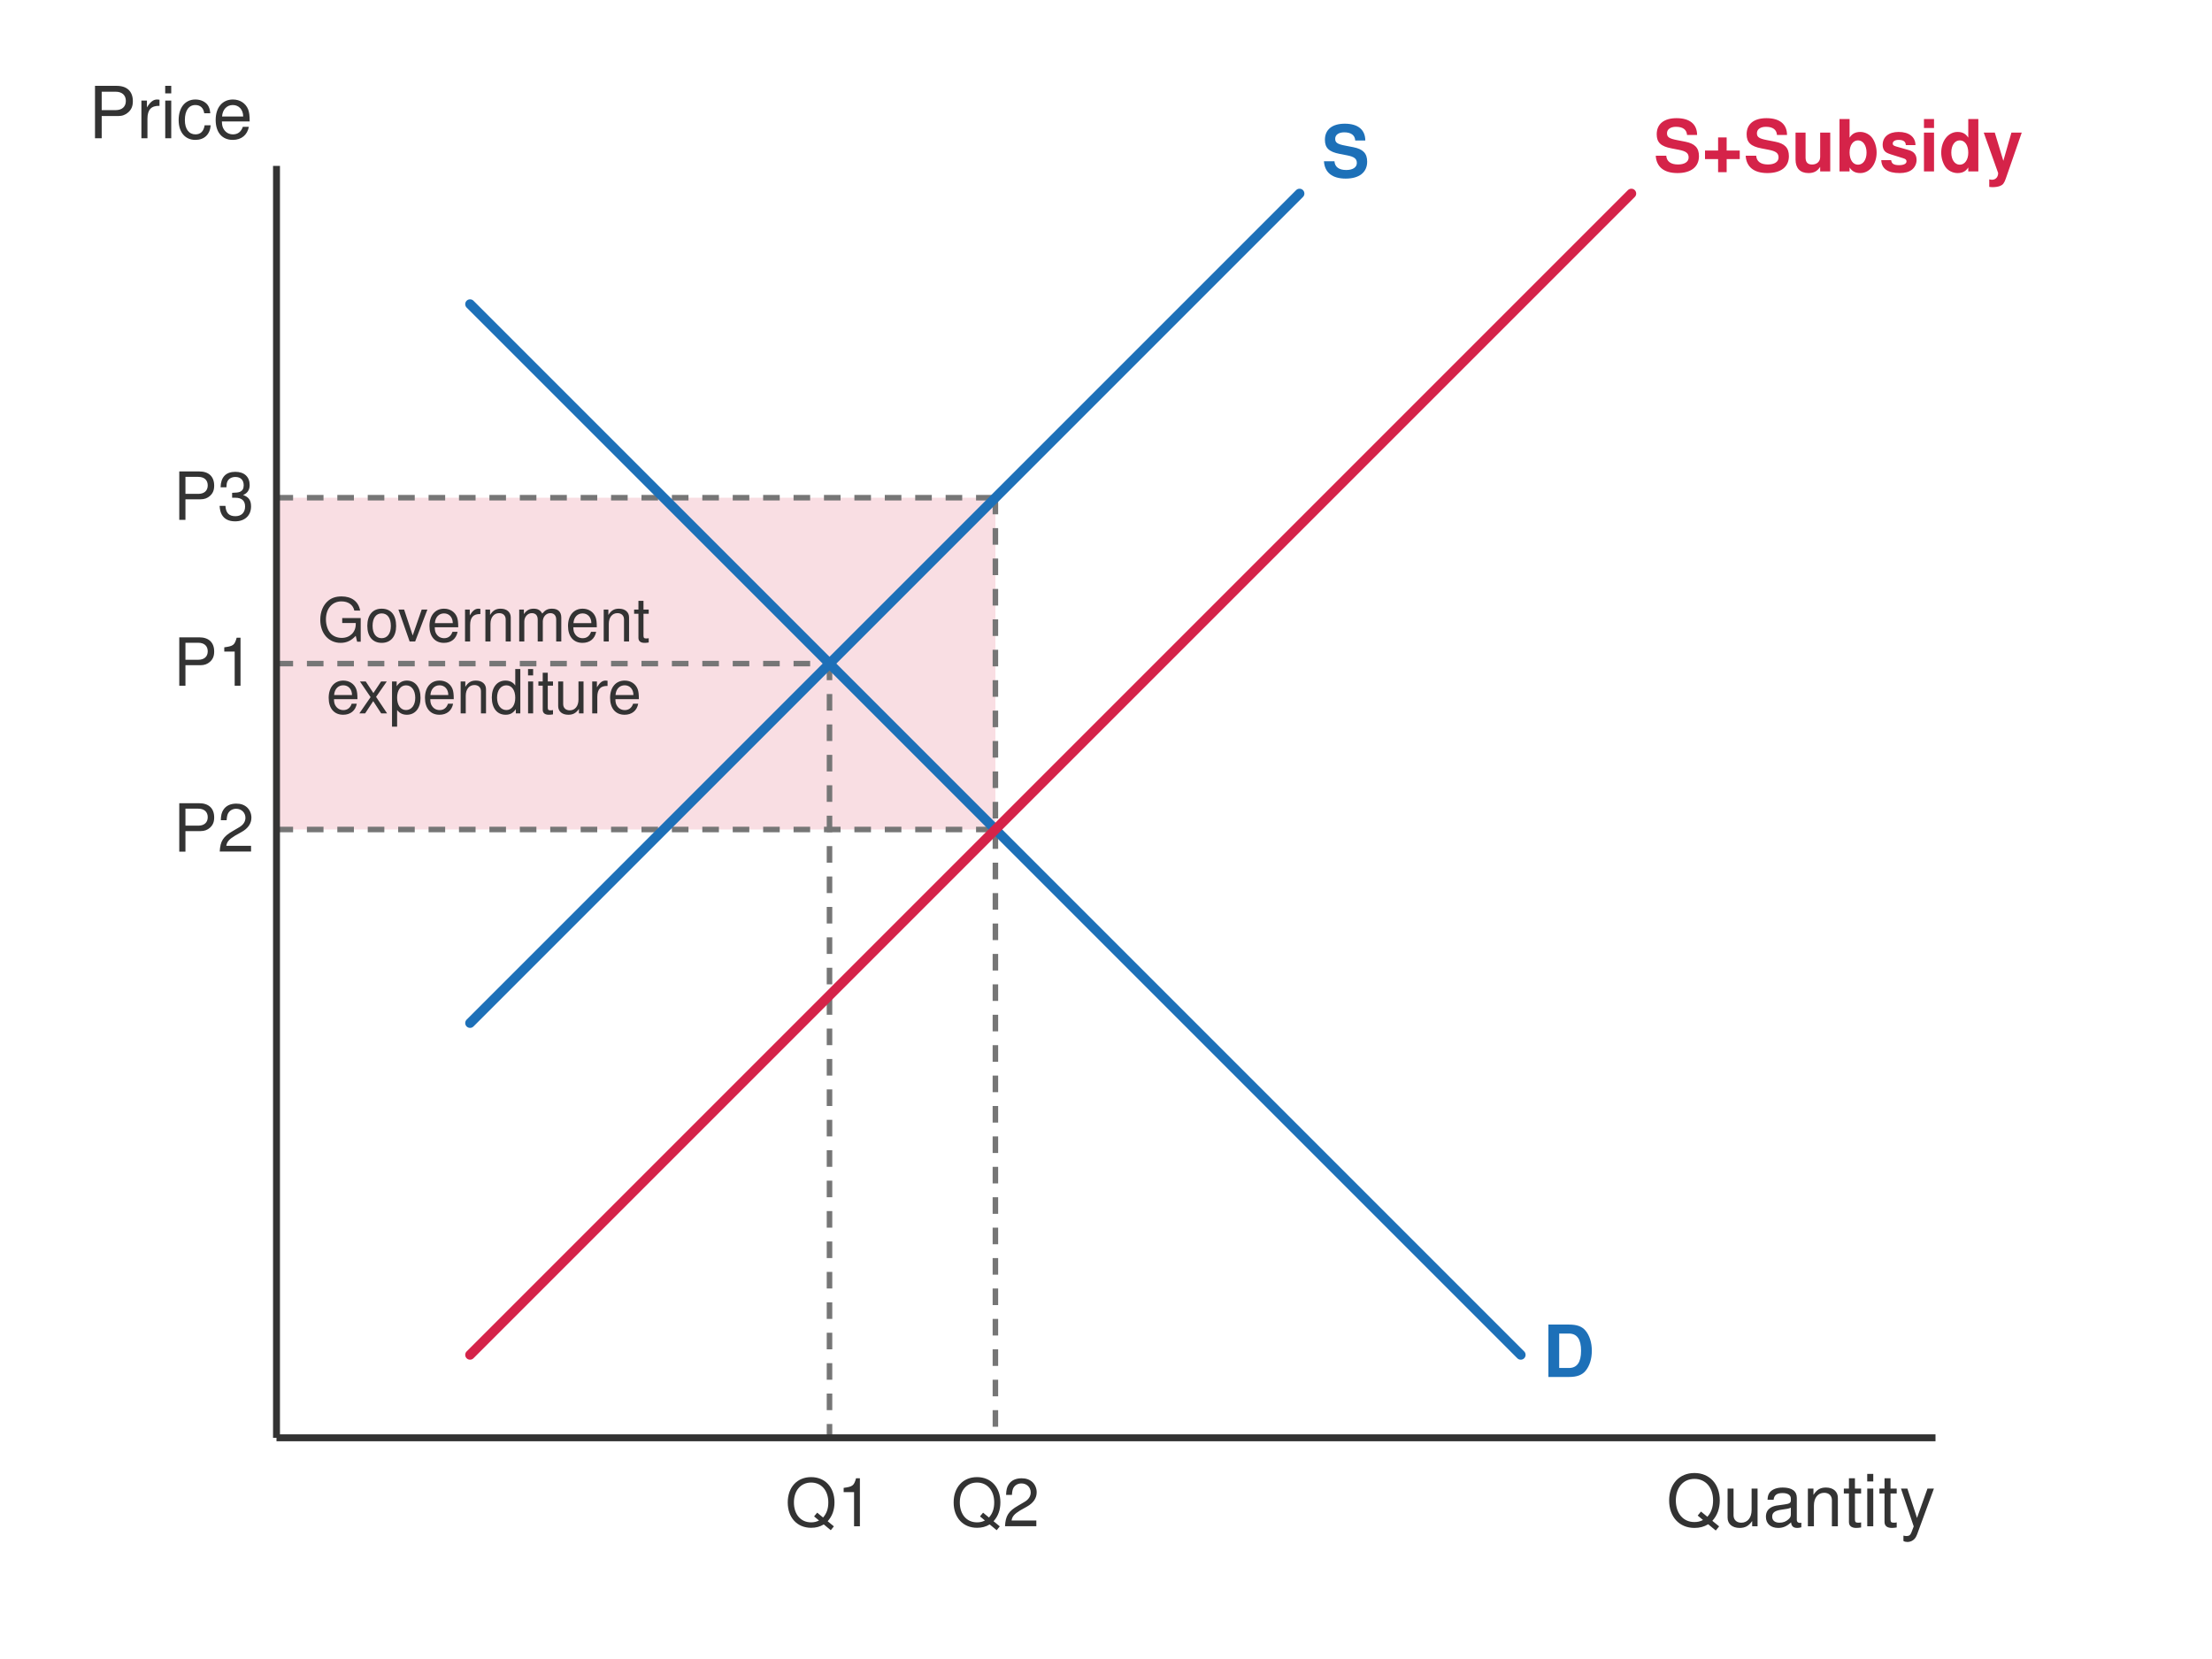
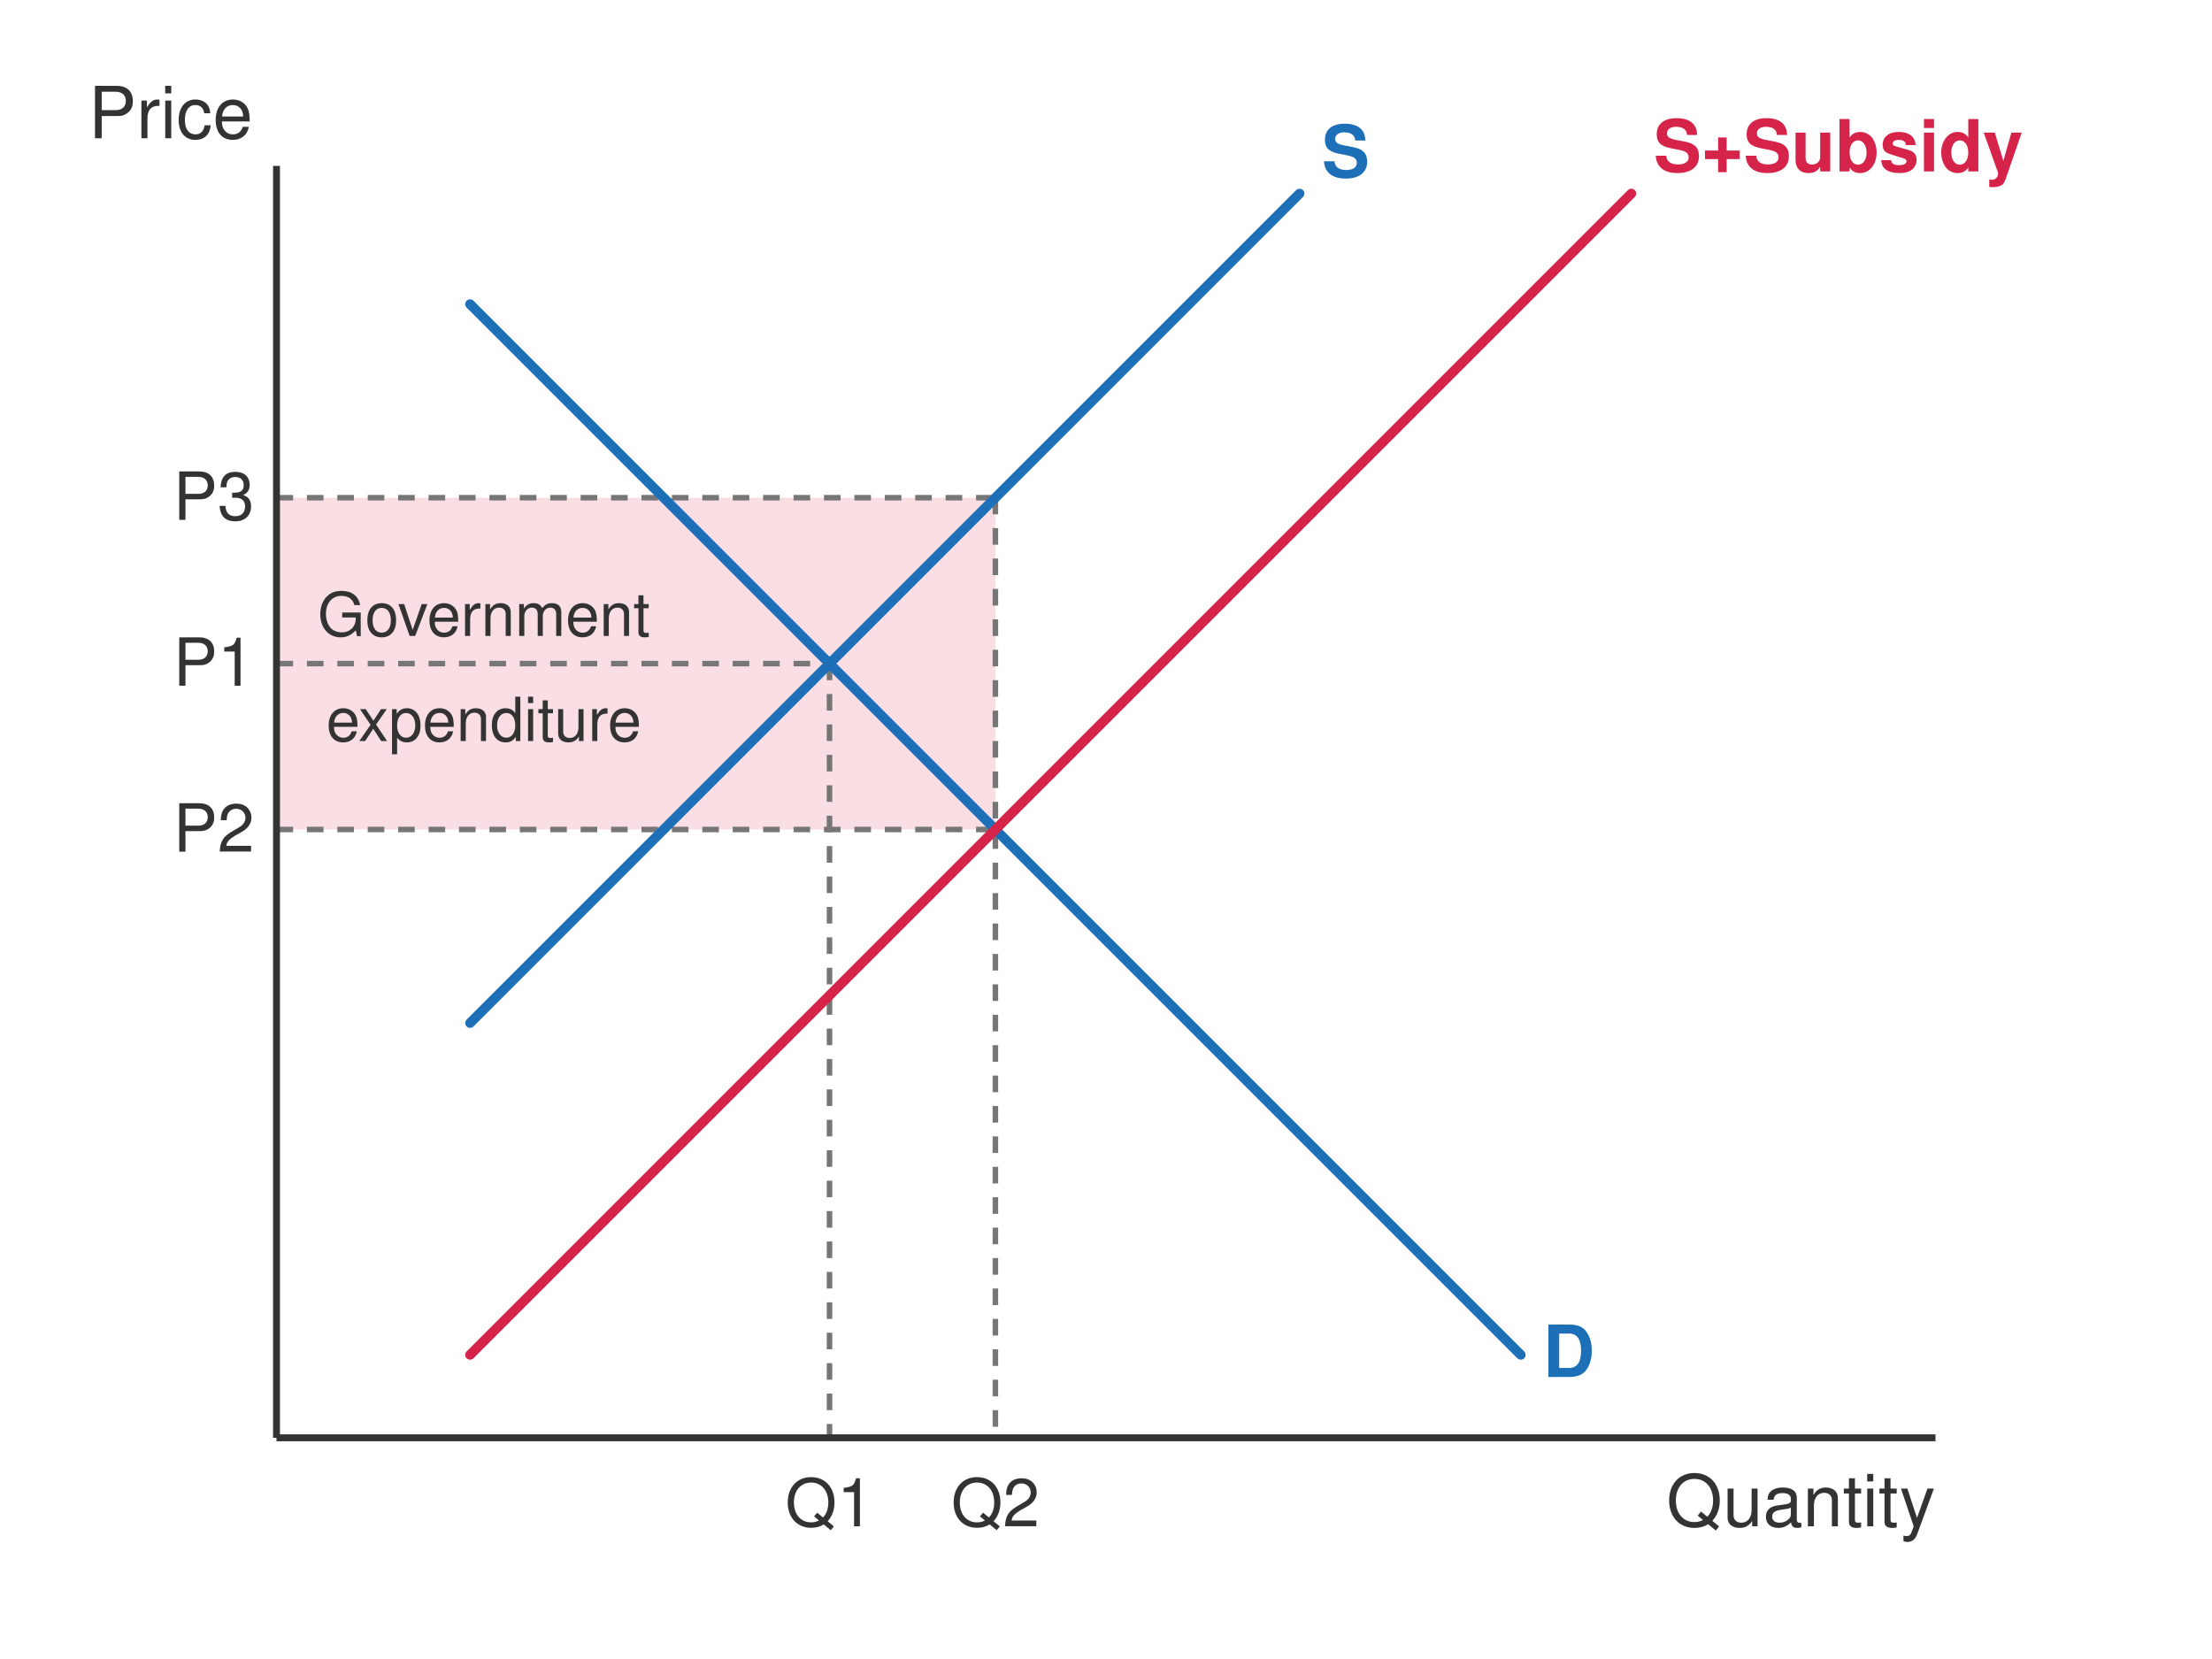
<svg xmlns="http://www.w3.org/2000/svg" viewBox="0 0 800 600" role="img" aria-labelledby="t d" font-family="Helvetica Neue, Helvetica, Arial, sans-serif">
  <rect x="100" y="180" width="260" height="120" fill="#d52349" fill-opacity="0.15" />
  <line x1="100" y1="180" x2="360" y2="180" stroke="#767676" stroke-width="2" stroke-dasharray="6 5" />
  <line x1="100" y1="240" x2="300" y2="240" stroke="#767676" stroke-width="2" stroke-dasharray="6 5" />
  <line x1="100" y1="300" x2="360" y2="300" stroke="#767676" stroke-width="2" stroke-dasharray="6 5" />
  <line x1="300" y1="240" x2="300" y2="520" stroke="#767676" stroke-width="2" stroke-dasharray="6 5" />
  <line x1="360" y1="180" x2="360" y2="520" stroke="#767676" stroke-width="2" stroke-dasharray="6 5" />
  <line x1="100" y1="60" x2="100" y2="520" stroke="#333333" stroke-width="2.5" />
  <line x1="100" y1="520" x2="700" y2="520" stroke="#333333" stroke-width="2.5" />
  <text x="32" y="50" font-size="26" fill="#333333">Price</text>
  <text x="700" y="552" font-size="26" fill="#333333" text-anchor="end">Quantity</text>
  <line x1="170" y1="110" x2="550" y2="490" stroke="#1d70b8" stroke-width="3.5" stroke-linecap="round" />
  <line x1="170" y1="370" x2="470" y2="70" stroke="#1d70b8" stroke-width="3.5" stroke-linecap="round" />
  <line x1="170" y1="490" x2="590" y2="70" stroke="#d52349" stroke-width="3.5" stroke-linecap="round" />
-   <text x="175" y="232" font-size="22" fill="#333333" text-anchor="middle">Government</text>
-   <text x="175" y="258" font-size="22" fill="#333333" text-anchor="middle">expenditure</text>
+   <text x="175" y="230" font-size="22" fill="#333333" text-anchor="middle">Government</text>
+   <text x="175" y="268" font-size="22" fill="#333333" text-anchor="middle">expenditure</text>
  <text x="478" y="64" font-size="26" font-weight="700" fill="#1d70b8">S</text>
  <text x="598" y="62" font-size="26" font-weight="700" fill="#d52349">S+Subsidy</text>
  <text x="558" y="498" font-size="26" font-weight="700" fill="#1d70b8">D</text>
  <text x="92" y="188" font-size="24" fill="#333333" text-anchor="end">P3</text>
  <text x="92" y="248" font-size="24" fill="#333333" text-anchor="end">P1</text>
  <text x="92" y="308" font-size="24" fill="#333333" text-anchor="end">P2</text>
  <text x="300" y="552" font-size="24" fill="#333333" text-anchor="middle">Q1</text>
  <text x="360" y="552" font-size="24" fill="#333333" text-anchor="middle">Q2</text>
</svg>
